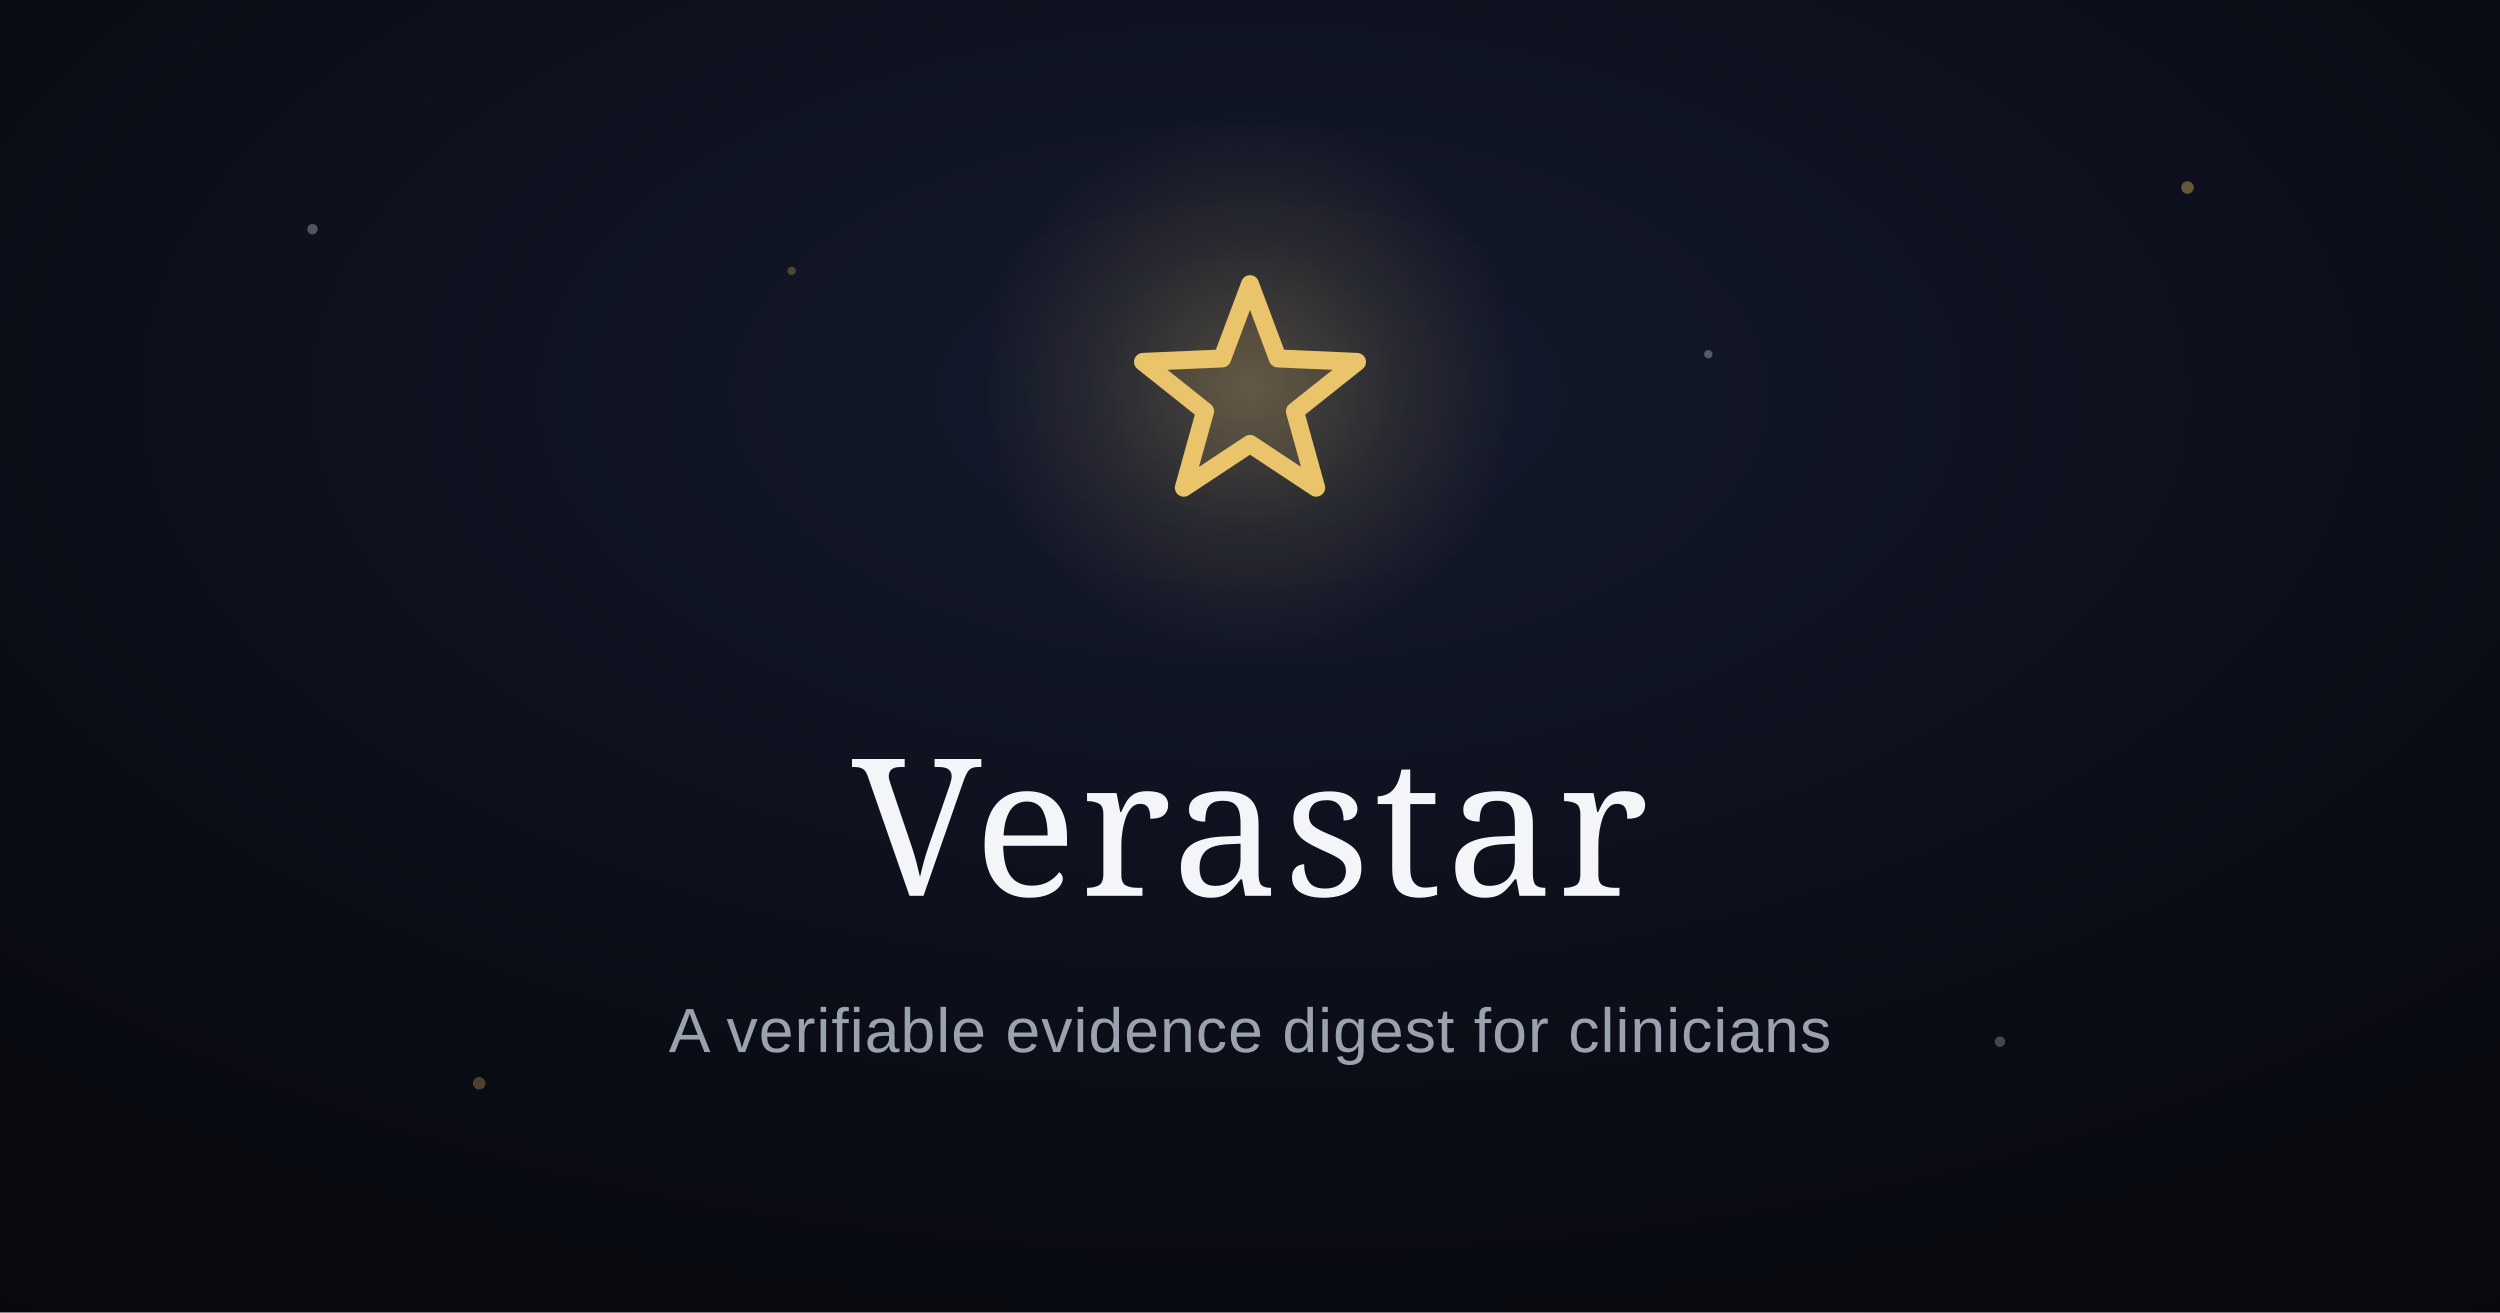
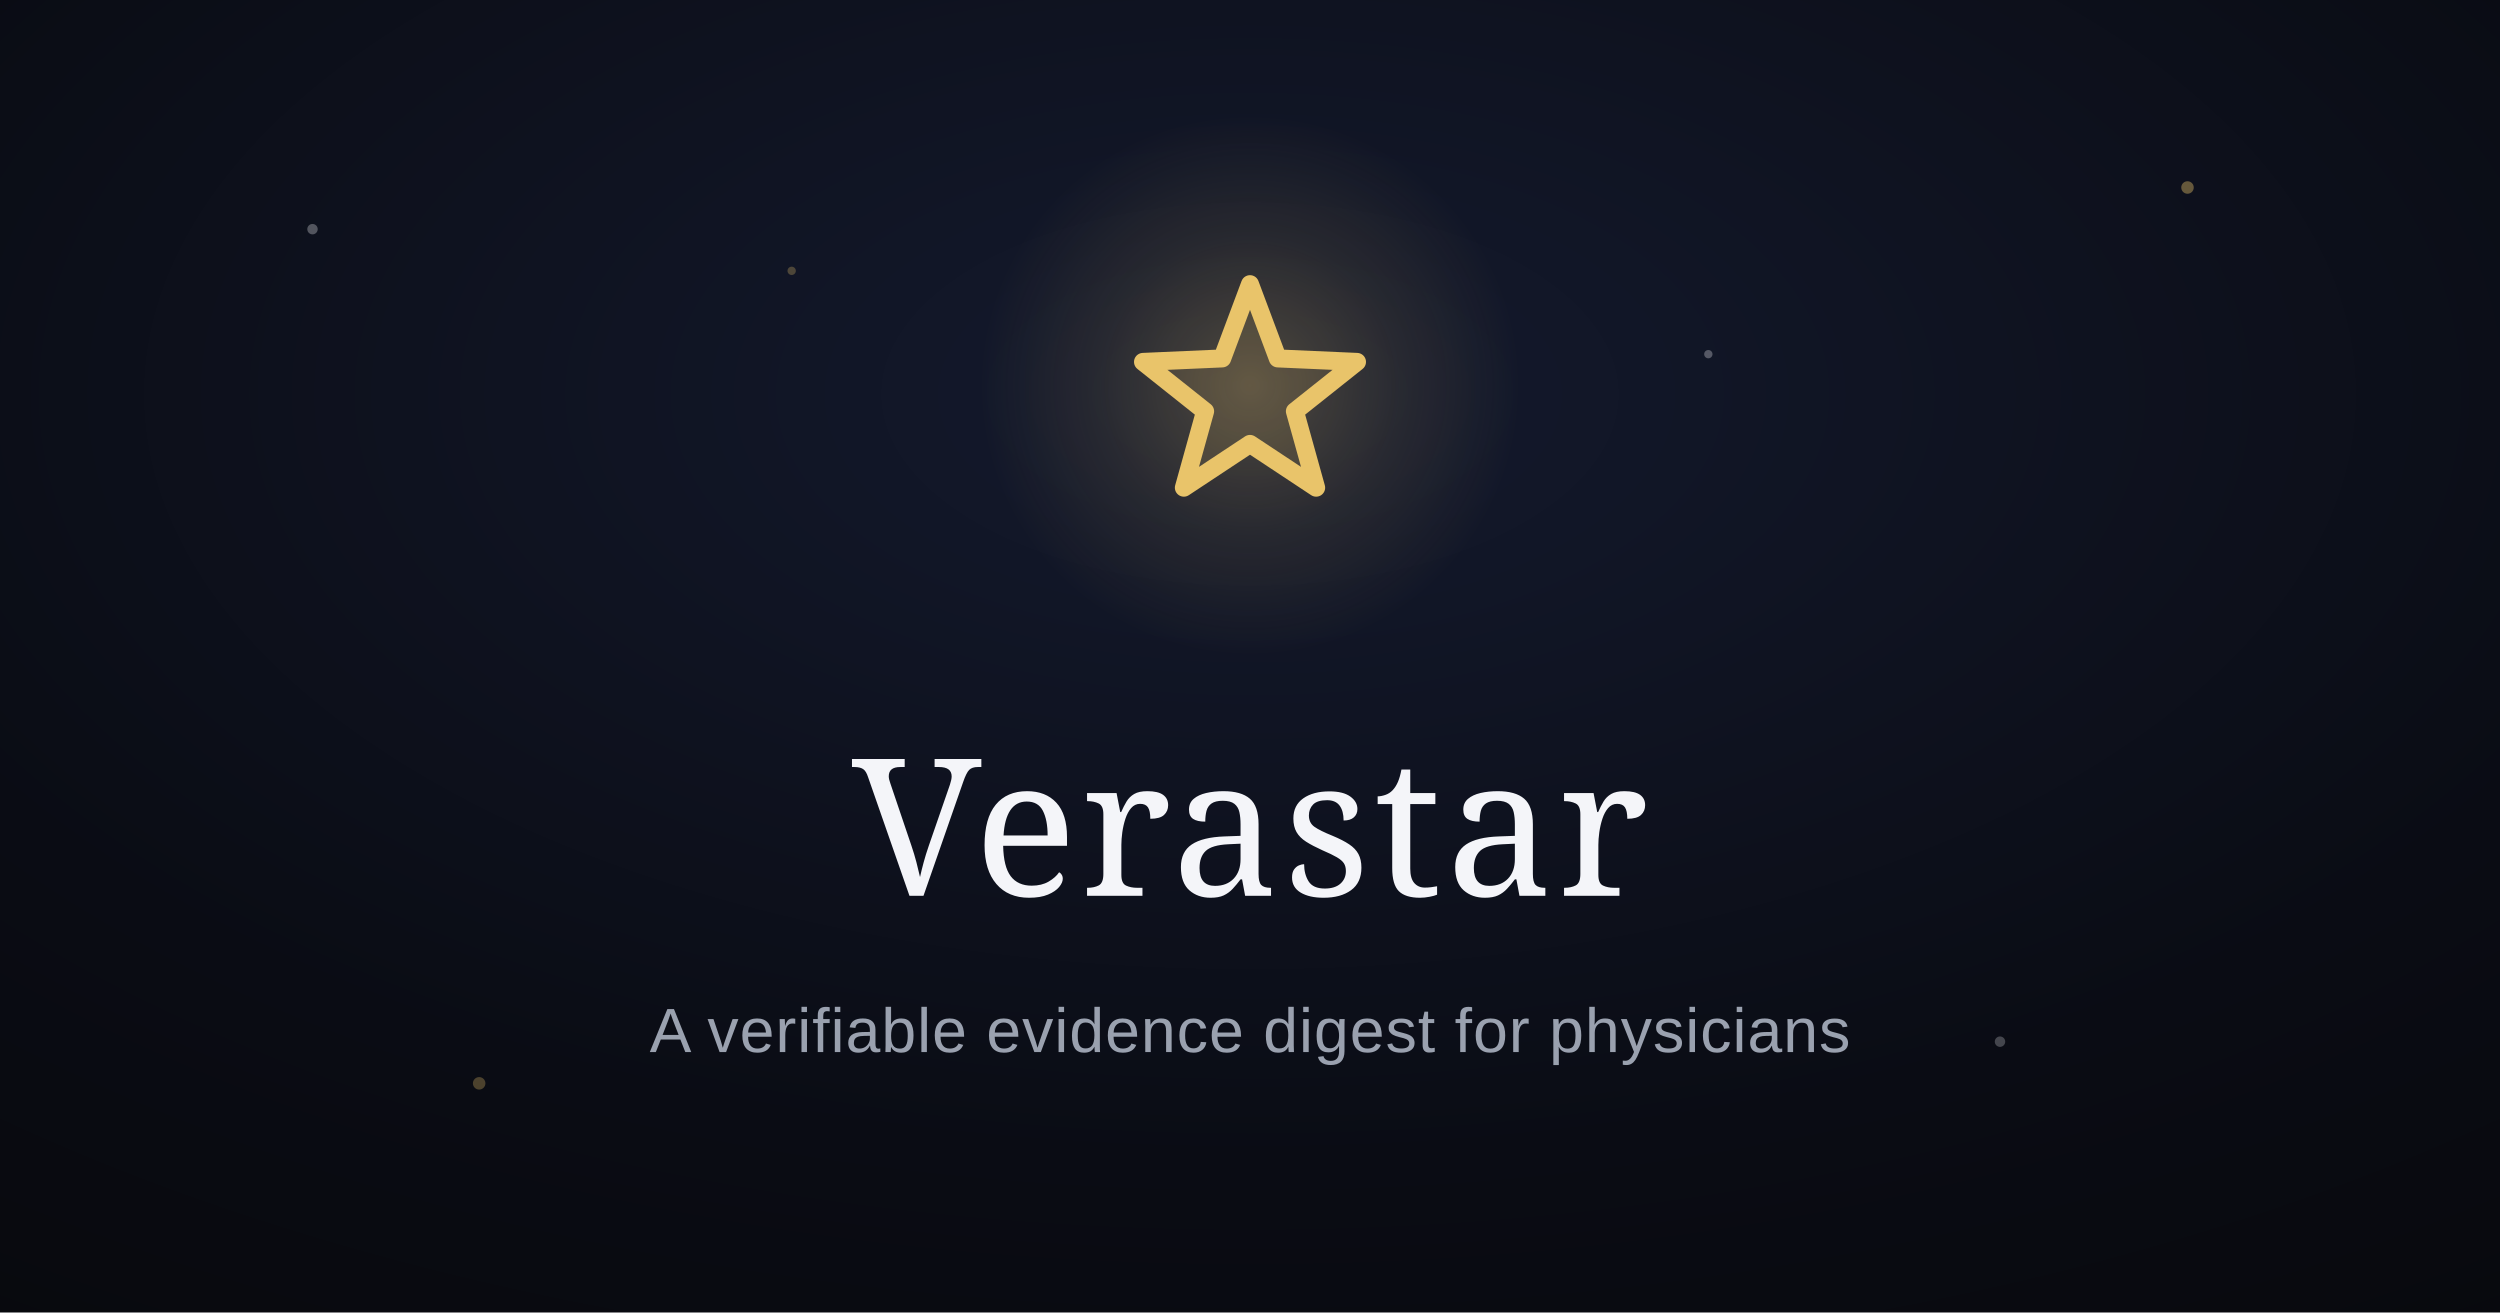
<svg xmlns="http://www.w3.org/2000/svg" viewBox="0 0 1200 630">
  <defs>
    <radialGradient id="sky" cx="50%" cy="30%" r="90%">
      <stop offset="0%" stop-color="#141a2e" />
      <stop offset="65%" stop-color="#0a0c14" />
      <stop offset="100%" stop-color="#08090d" />
    </radialGradient>
    <radialGradient id="halo" cx="50%" cy="50%" r="50%">
      <stop offset="0%" stop-color="#e9c46a" stop-opacity="0.28" />
      <stop offset="55%" stop-color="#e9c46a" stop-opacity="0.1" />
      <stop offset="100%" stop-color="#e9c46a" stop-opacity="0" />
    </radialGradient>
  </defs>
  <rect width="1200" height="630" fill="url(#sky)" />
  <circle cx="150" cy="110" r="2.5" fill="#f4f5f9" opacity="0.3" />
  <circle cx="1050" cy="90" r="3" fill="#e9c46a" opacity="0.4" />
  <circle cx="960" cy="500" r="2.5" fill="#f4f5f9" opacity="0.25" />
  <circle cx="230" cy="520" r="3" fill="#e9c46a" opacity="0.3" />
  <circle cx="820" cy="170" r="2" fill="#f4f5f9" opacity="0.3" />
  <circle cx="380" cy="130" r="2" fill="#e9c46a" opacity="0.28" />
  <circle cx="600" cy="185" r="130" fill="url(#halo)" />
  <g transform="translate(600,185) scale(5.4) translate(-12,-12)">
    <polygon points="12,3 14.47,9.6 21.51,9.91 15.99,14.3 17.88,21.09 12,17.2 6.12,21.09 8.01,14.3 2.49,9.91 9.53,9.6" fill="rgba(233,196,106,0.12)" stroke="#e9c46a" stroke-width="1.6" stroke-linejoin="round" />
  </g>
  <text x="600" y="430" text-anchor="middle" font-family="Spectral, Georgia, serif" font-size="92" font-weight="500" fill="#f4f5f9" letter-spacing="2">Verastar</text>
-   <text x="600" y="505" text-anchor="middle" font-family="'IBM Plex Sans', 'Helvetica Neue', Arial, sans-serif" font-size="30" fill="#9aa1af" letter-spacing="0.5">A verifiable evidence digest for clinicians</text>
+   <text x="600" y="505" text-anchor="middle" font-family="'IBM Plex Sans', 'Helvetica Neue', Arial, sans-serif" font-size="30" fill="#9aa1af" letter-spacing="0.5">A verifiable evidence digest for physicians</text>
</svg>
